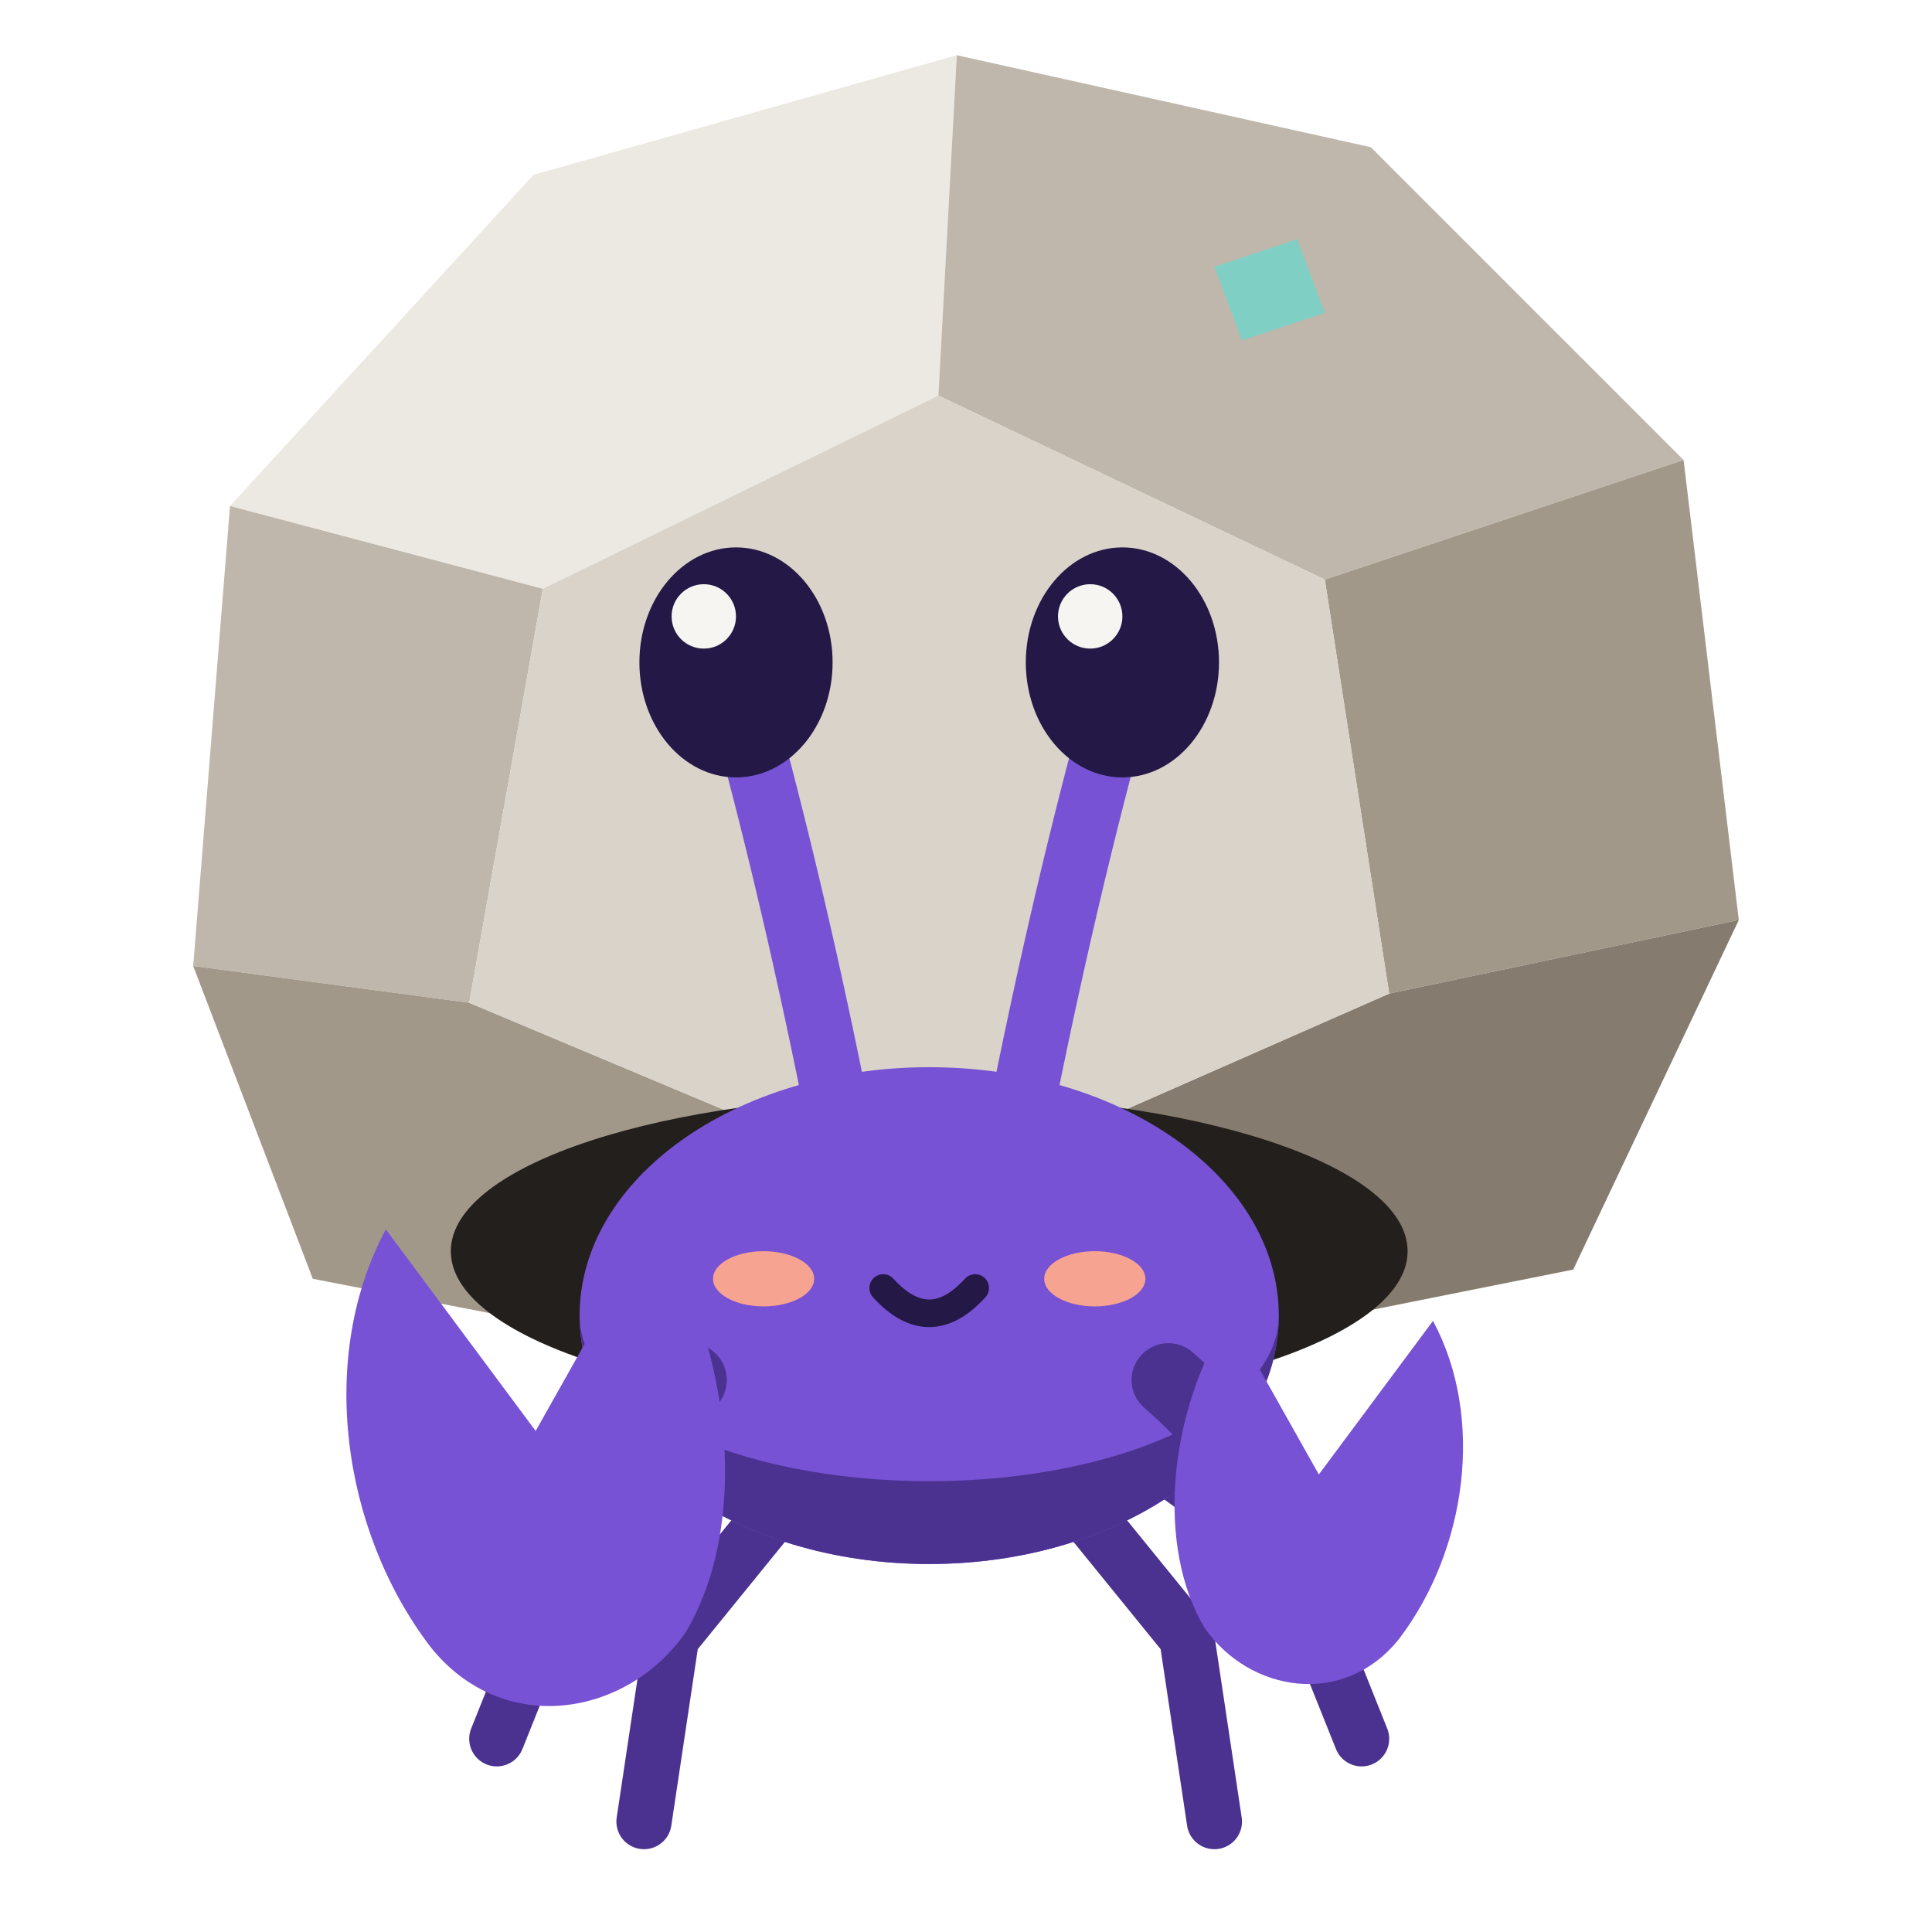
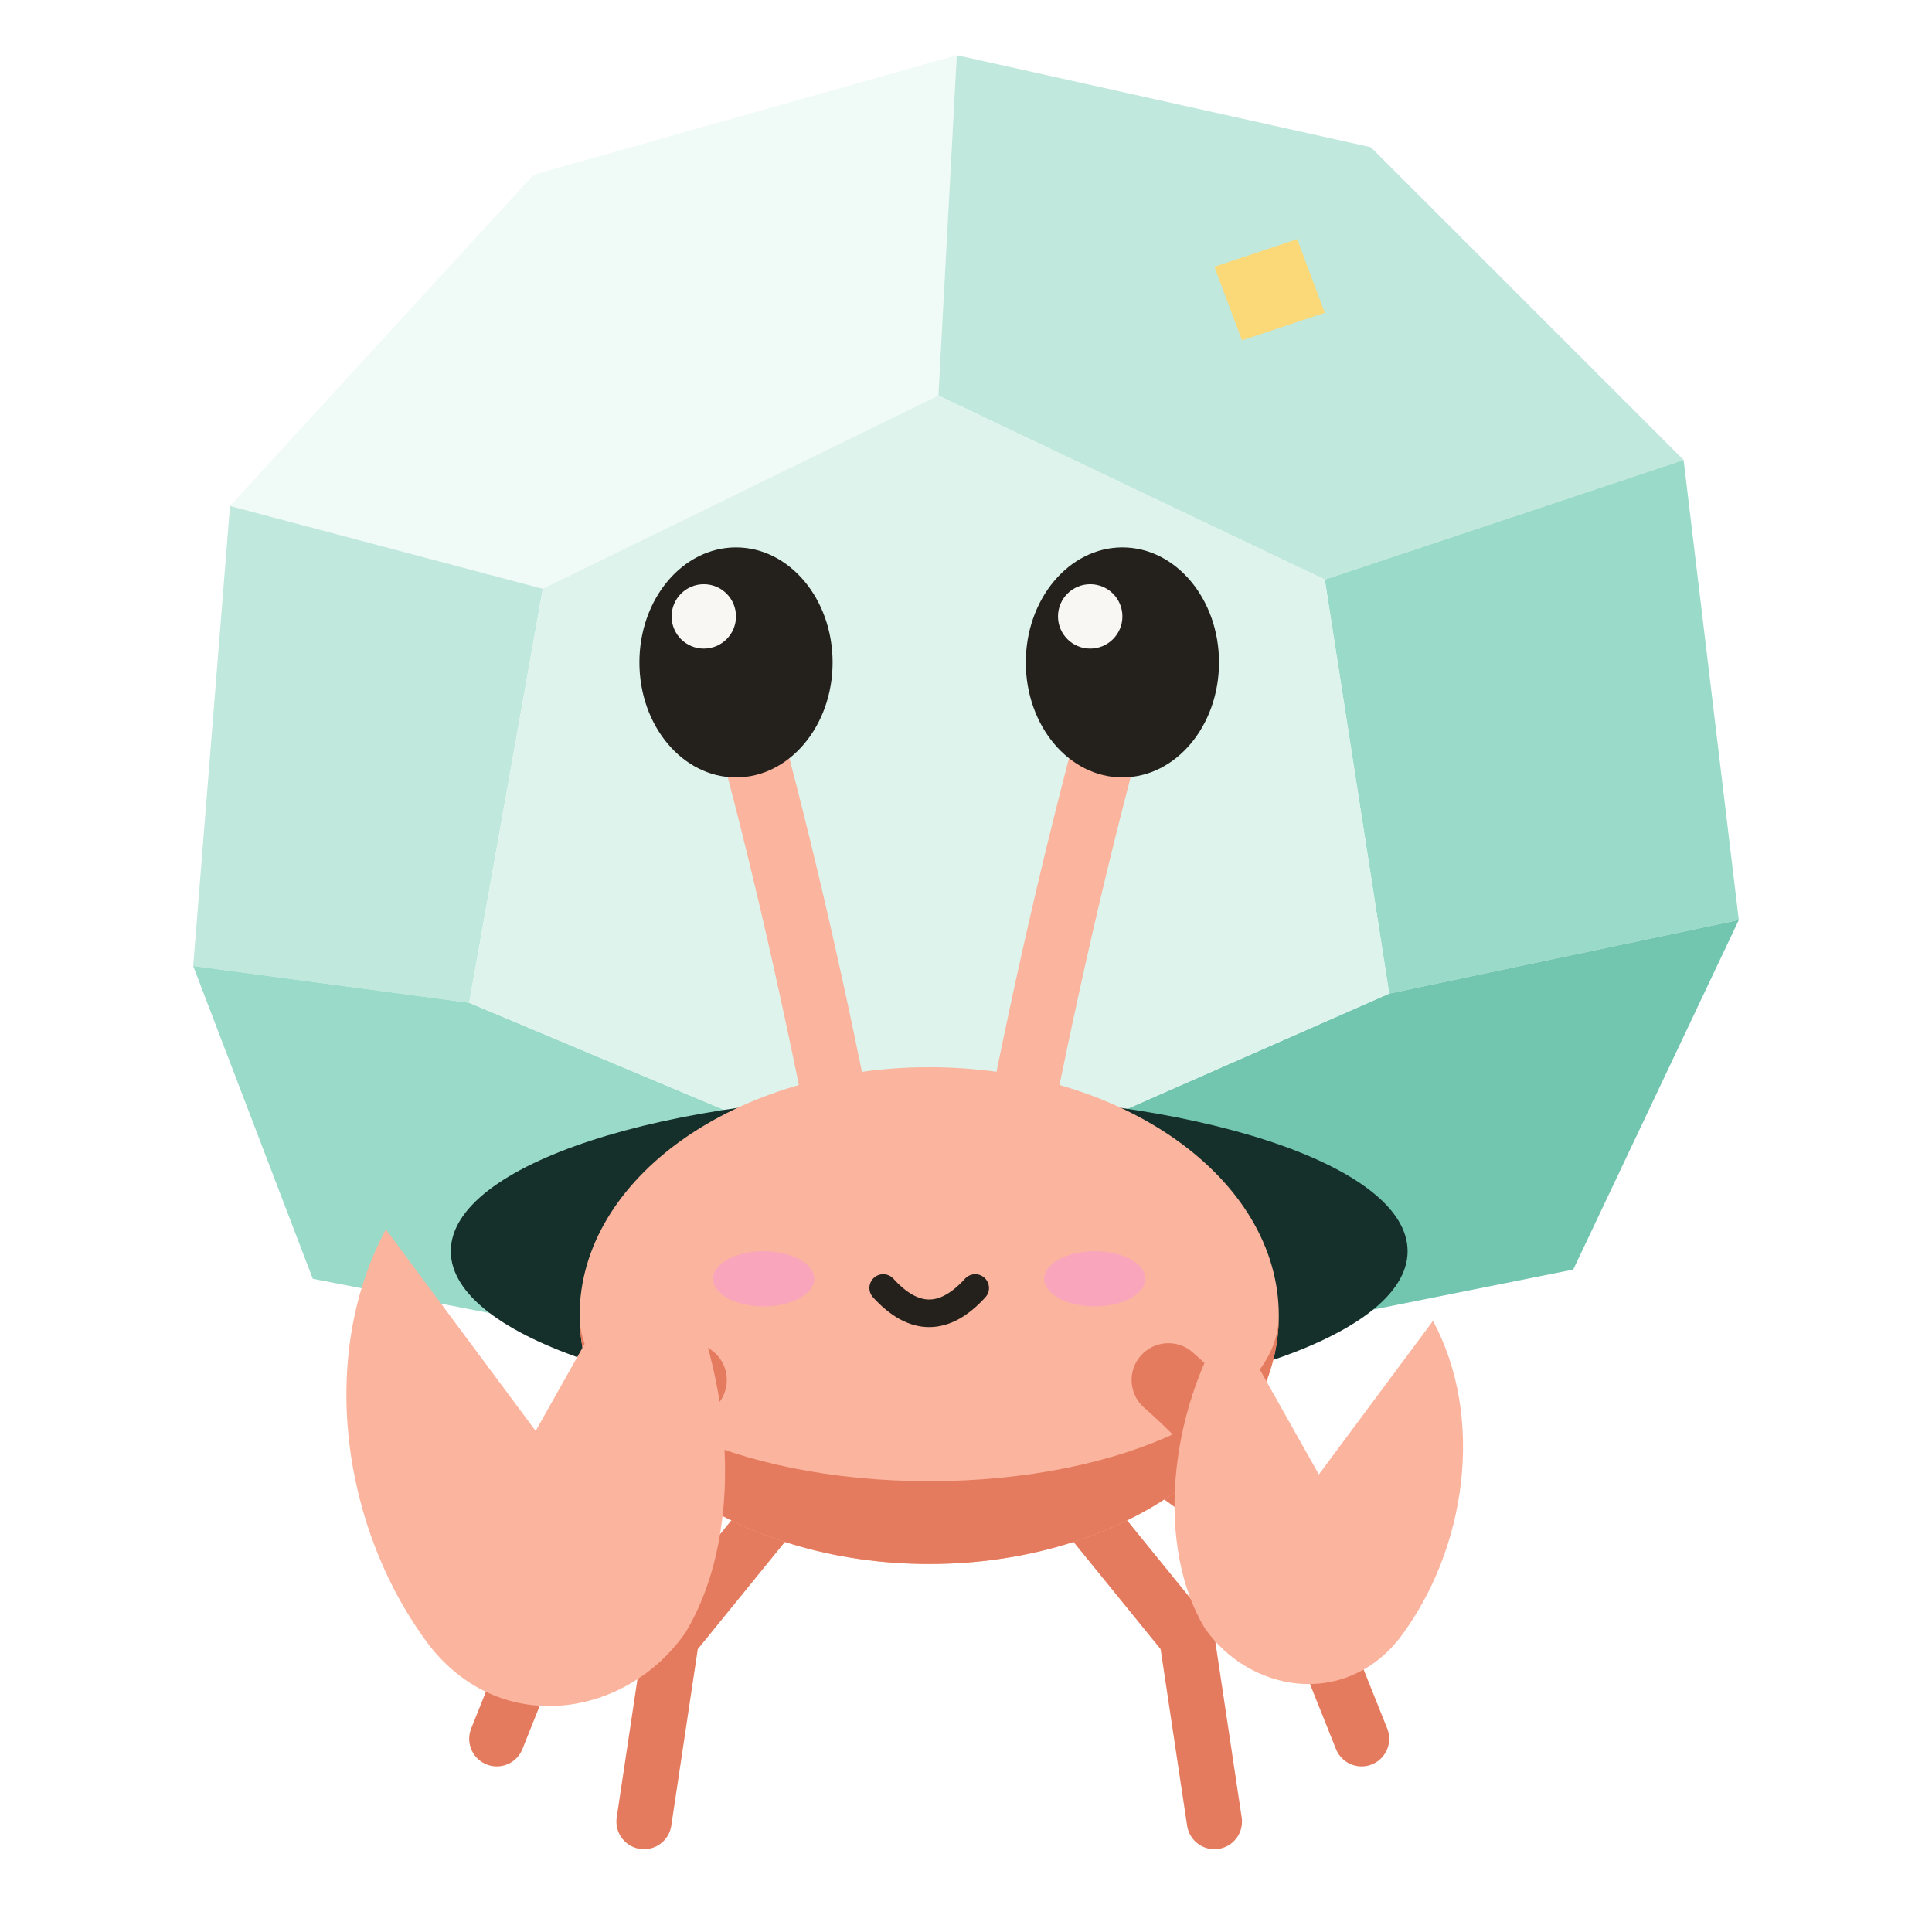
<svg xmlns="http://www.w3.org/2000/svg" viewBox="54 40 420 420" width="420" height="420">
  <g>
    <g id="shell-stone">
-       <polygon points="104,150 170,78 262,52 258,126 172,168" fill="#ECE8E2" />
-       <polygon points="262,52 352,72 420,140 342,166 258,126" fill="#BFB7AB" />
-       <polygon points="96,250 104,150 172,168 156,258" fill="#BFB7AB" />
-       <polygon points="420,140 432,240 356,256 342,166" fill="#A2988A" />
-       <polygon points="432,240 396,316 256,344 256,300 356,256" fill="#857B6E" />
-       <polygon points="256,344 122,318 96,250 156,258 256,300" fill="#A2988A" />
-       <polygon points="172,168 258,126 342,166 356,256 256,300 156,258" fill="#D9D3CA" />
-       <polygon points="318,98 336,92 342,108 324,114" fill="#7FCFC4" />
-       <ellipse cx="256" cy="312" rx="104" ry="34" fill="#221F1C" />
+       <polygon points="104,150 170,78 262,52 258,126 172,168" fill="#F0FAF7" />
+       <polygon points="262,52 352,72 420,140 342,166 258,126" fill="#C0E8DC" />
+       <polygon points="96,250 104,150 172,168 156,258" fill="#C0E8DC" />
+       <polygon points="420,140 432,240 356,256 342,166" fill="#9ADAC8" />
+       <polygon points="432,240 396,316 256,344 256,300 356,256" fill="#72C5AF" />
+       <polygon points="256,344 122,318 96,250 156,258 256,300" fill="#9ADAC8" />
+       <polygon points="172,168 258,126 342,166 356,256 256,300 156,258" fill="#DDF3EC" />
+       <polygon points="318,98 336,92 342,108 324,114" fill="#FBD878" />
+       <ellipse cx="256" cy="312" rx="104" ry="34" fill="#15302B" />
    </g>
    <g id="legs-stand">
-       <g fill="none" stroke-width="12" stroke-linecap="round" stroke-linejoin="round" stroke="#4B3290">
+       <g fill="none" stroke-width="12" stroke-linecap="round" stroke-linejoin="round" stroke="#E57B5E">
        <path d="M214,352 L178,378 L162,418" />
        <path d="M226,364 L200,396 L194,436" />
        <path d="M298,352 L334,378 L350,418" />
        <path d="M286,364 L312,396 L318,436" />
      </g>
    </g>
    <g id="body-base">
-       <ellipse cx="256" cy="326" rx="76" ry="54" fill="#7752D4" />
-       <path d="M180,326 A76,54 0 0 0 332,326 A76,36 0 0 1 180,326 Z" fill="#4B3290" />
+       <ellipse cx="256" cy="326" rx="76" ry="54" fill="#FBB49E" />
+       <path d="M180,326 A76,54 0 0 0 332,326 A76,36 0 0 1 180,326 Z" fill="#E57B5E" />
    </g>
    <g id="stalks-up">
-       <g fill="none" stroke-width="14" stroke-linecap="round" stroke="#7752D4">
+       <g fill="none" stroke-width="14" stroke-linecap="round" stroke="#FBB49E">
        <path d="M238,292 Q228,240 216,196" />
        <path d="M274,292 Q284,240 296,196" />
      </g>
    </g>
    <g id="eyes-open">
-       <ellipse cx="214" cy="184" rx="21" ry="25" fill="#241846" />
-       <ellipse cx="298" cy="184" rx="21" ry="25" fill="#241846" />
-       <circle cx="207" cy="174" r="7" fill="#F7F5F2" />
-       <circle cx="291" cy="174" r="7" fill="#F7F5F2" />
+       <ellipse cx="214" cy="184" rx="21" ry="25" fill="#24211D" />
+       <ellipse cx="298" cy="184" rx="21" ry="25" fill="#24211D" />
+       <circle cx="207" cy="174" r="7" fill="#F9F7F4" />
+       <circle cx="291" cy="174" r="7" fill="#F9F7F4" />
    </g>
    <g id="cheeks-blush">
-       <ellipse cx="220" cy="318" rx="11" ry="6" fill="#F7A391" />
-       <ellipse cx="292" cy="318" rx="11" ry="6" fill="#F7A391" />
+       <ellipse cx="220" cy="318" rx="11" ry="6" fill="#F9A5BC" />
+       <ellipse cx="292" cy="318" rx="11" ry="6" fill="#F9A5BC" />
    </g>
    <g id="mouth-smile">
-       <path fill="none" stroke-width="6" stroke-linecap="round" d="M246,320 Q256,331 266,320" stroke="#241846" />
+       <path fill="none" stroke-width="6" stroke-linecap="round" d="M246,320 Q256,331 266,320" stroke="#24211D" />
    </g>
    <g id="claws-rest">
-       <g fill="none" stroke-width="16" stroke-linecap="round" stroke="#4B3290">
+       <g fill="none" stroke-width="16" stroke-linecap="round" stroke="#E57B5E">
        <path d="M204,340 Q186,354 178,368" />
        <path d="M308,340 Q324,354 332,370" />
      </g>
-       <path transform="translate(174,374) rotate(-14) scale(1.05)" d="M-30,16 C-42,-12 -38,-48 -18,-70 L2,-22 L36,-58 C46,-28 40,8 22,26 C6,40 -20,38 -30,16 Z" fill="#7752D4" />
-       <path transform="translate(338,378) rotate(14) scale(-0.8,0.8)" d="M-30,16 C-42,-12 -38,-48 -18,-70 L2,-22 L36,-58 C46,-28 40,8 22,26 C6,40 -20,38 -30,16 Z" fill="#7752D4" />
+       <path transform="translate(174,374) rotate(-14) scale(1.05)" d="M-30,16 C-42,-12 -38,-48 -18,-70 L2,-22 L36,-58 C46,-28 40,8 22,26 C6,40 -20,38 -30,16 Z" fill="#FBB49E" />
+       <path transform="translate(338,378) rotate(14) scale(-0.8,0.8)" d="M-30,16 C-42,-12 -38,-48 -18,-70 L2,-22 L36,-58 C46,-28 40,8 22,26 C6,40 -20,38 -30,16 Z" fill="#FBB49E" />
    </g>
  </g>
</svg>
